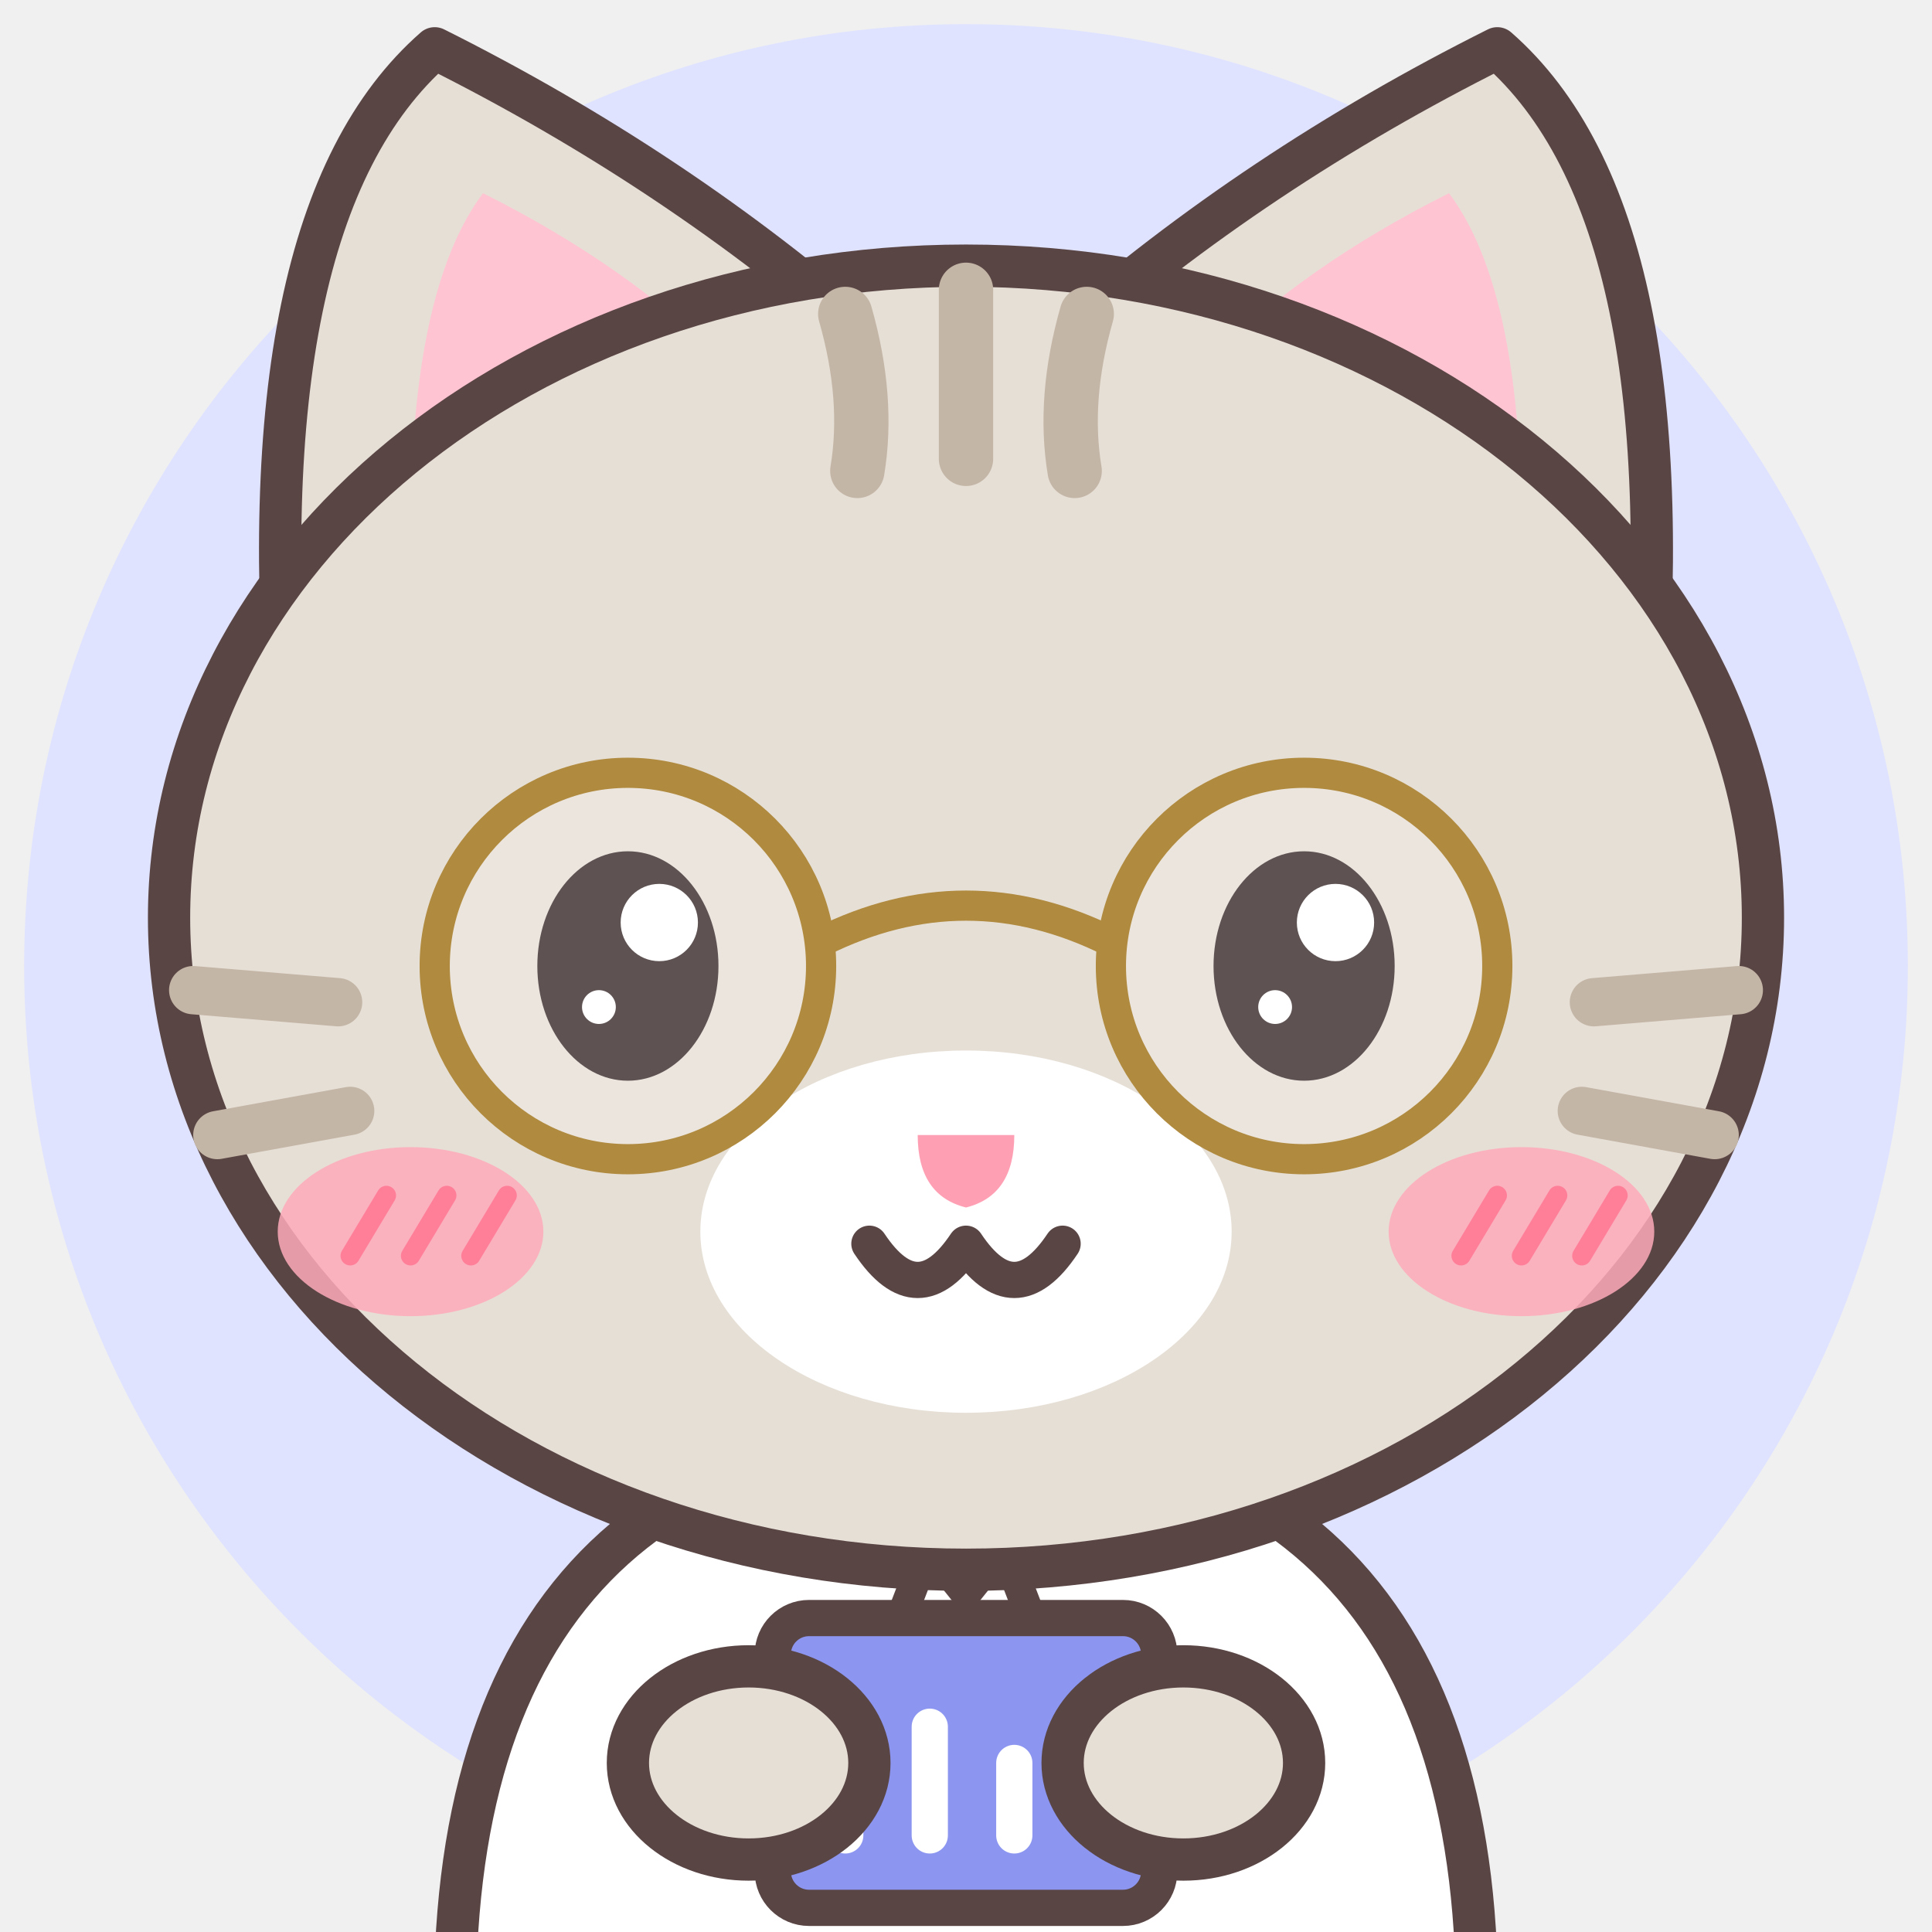
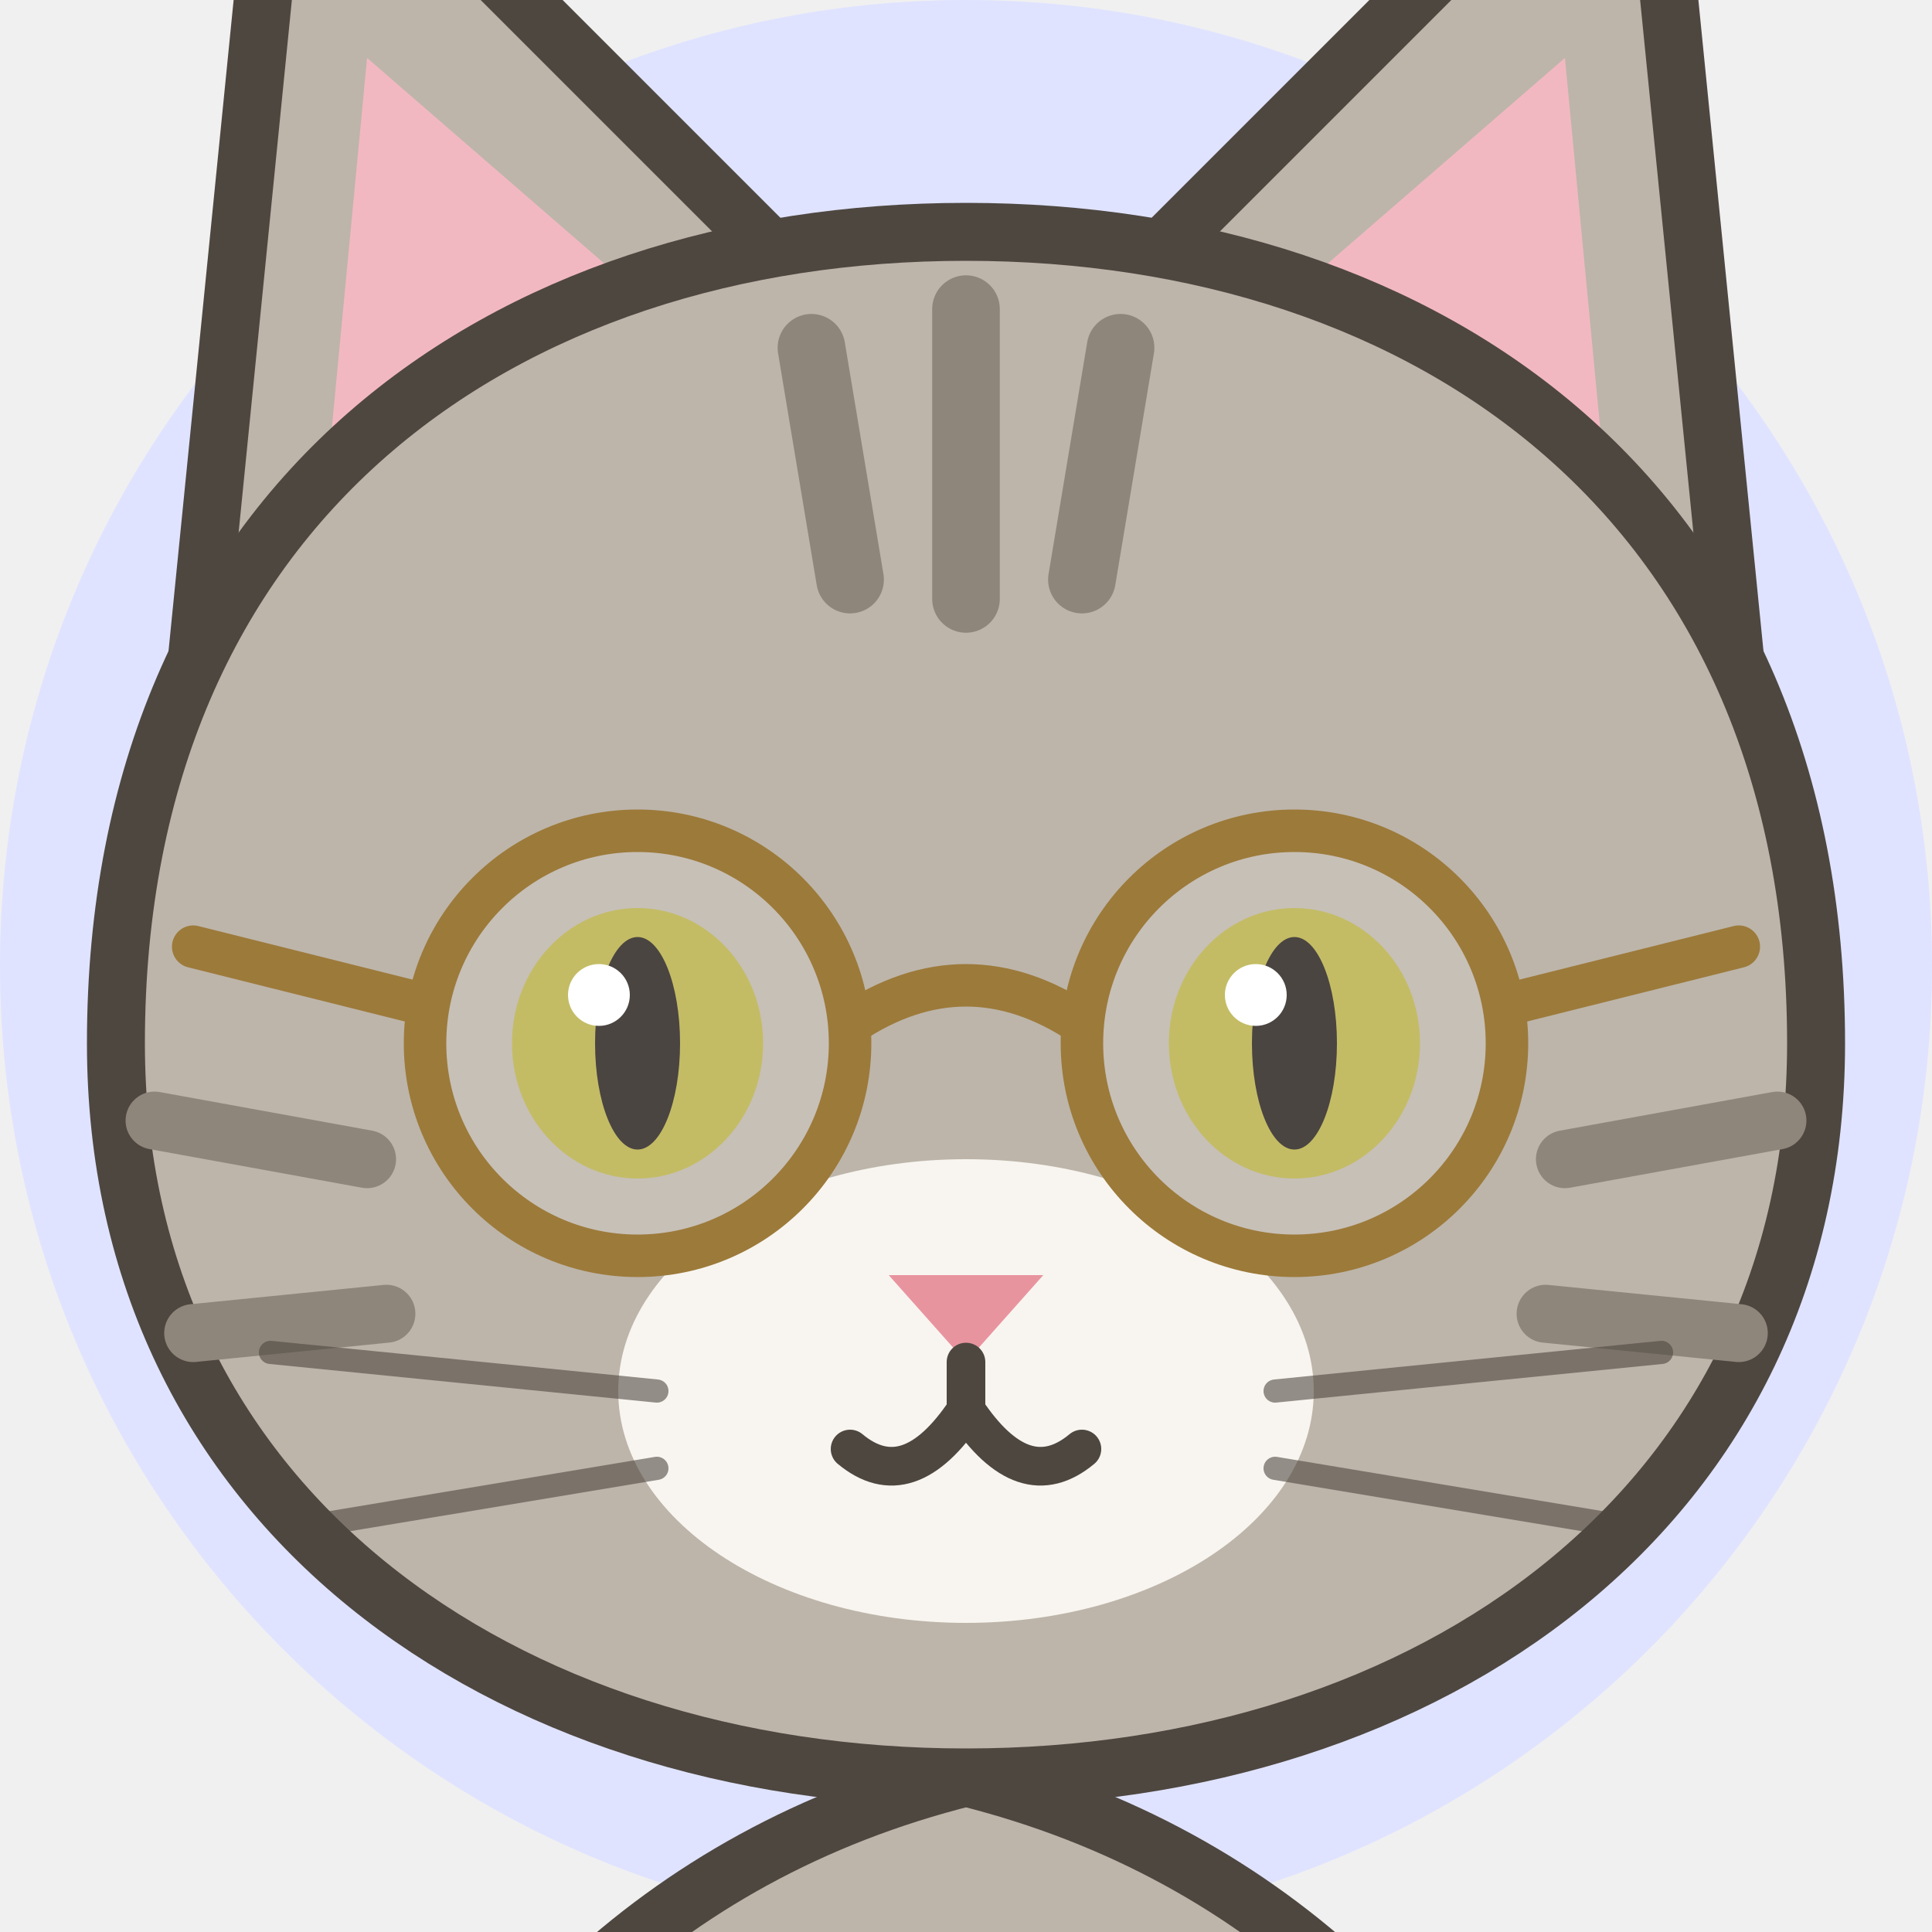
- <svg xmlns="http://www.w3.org/2000/svg" viewBox="20 30 160 160" role="img" aria-label="マンチカン">
-   <circle cx="100" cy="110" r="78" fill="#dfe3ff" />
-   <path d="M58 204 Q54 150 100 148 Q146 150 142 204 Z" fill="#fff" stroke="#5a4545" stroke-width="3.5" stroke-linejoin="round" stroke-linecap="round" />
-   <path d="M100 150 L90 176 M100 150 L110 176" stroke="#5a4545" stroke-width="2.5" stroke-linecap="round" />
-   <path d="M92 152 L100 162 L108 152 Z" fill="#8c96f0" stroke="#5a4545" stroke-width="2.5" stroke-linejoin="round" stroke-linecap="round" />
-   <rect x="84" y="164" width="32" height="24" rx="3" fill="#8c96f0" stroke="#5a4545" stroke-width="3" stroke-linejoin="round" stroke-linecap="round" />
-   <path d="M90 182 v-5 M97 182 v-9 M104 182 v-6 M111 182 v-12" stroke="#fff" stroke-width="3" stroke-linecap="round" />
-   <ellipse cx="82" cy="176" rx="10" ry="8" fill="#e6dfd6" stroke="#5a4545" stroke-width="3.5" stroke-linejoin="round" stroke-linecap="round" />
-   <ellipse cx="118" cy="176" rx="10" ry="8" fill="#e6dfd6" stroke="#5a4545" stroke-width="3.5" stroke-linejoin="round" stroke-linecap="round" />
-   <path d="M44 92 Q40 48 56 34 Q76 44 92 58 Z" fill="#e6dfd6" stroke="#5a4545" stroke-width="3.5" stroke-linejoin="round" stroke-linecap="round" />
-   <path d="M156 92 Q160 48 144 34 Q124 44 108 58 Z" fill="#e6dfd6" stroke="#5a4545" stroke-width="3.5" stroke-linejoin="round" stroke-linecap="round" />
-   <path d="M54 74 Q54 54 60 46 Q72 52 80 60 Z M146 74 Q146 54 140 46 Q128 52 120 60 Z" fill="#ffc4d2" />
-   <ellipse cx="100" cy="106" rx="66" ry="54" fill="#e6dfd6" stroke="#5a4545" stroke-width="3.5" stroke-linejoin="round" stroke-linecap="round" />
-   <path d="M90 56 q2 7 1 13 M100 54 v14 M110 56 q-2 7 -1 13" stroke="#c4b6a6" stroke-width="4.5" stroke-linecap="round" fill="none" />
-   <path d="M36 112 l12 1 M38 124 l11 -2 M164 112 l-12 1 M162 124 l-11 -2" stroke="#c4b6a6" stroke-width="4" stroke-linecap="round" />
-   <ellipse cx="100" cy="132" rx="22" ry="15" fill="#fff" />
-   <path d="M96 124 h8 q0 5 -4 6 q-4 -1 -4 -6z" fill="#ff9fb4" />
-   <ellipse cx="54" cy="132" rx="11" ry="7" fill="#ffaabb" opacity="0.85" />
-   <path d="M49 134 l3 -5 M54 134 l3 -5 M59 134 l3 -5" stroke="#ff7f99" stroke-width="1.6" stroke-linecap="round" />
-   <ellipse cx="146" cy="132" rx="11" ry="7" fill="#ffaabb" opacity="0.85" />
-   <path d="M141 134 l3 -5 M146 134 l3 -5 M151 134 l3 -5" stroke="#ff7f99" stroke-width="1.6" stroke-linecap="round" />
-   <ellipse cx="72" cy="110" rx="7.5" ry="9.5" fill="#3b2c2c" />
-   <circle cx="74.6" cy="106.4" r="3.2" fill="#fff" />
-   <circle cx="69.6" cy="113.4" r="1.4" fill="#fff" />
-   <ellipse cx="128" cy="110" rx="7.5" ry="9.5" fill="#3b2c2c" />
-   <circle cx="130.6" cy="106.4" r="3.2" fill="#fff" />
-   <circle cx="125.6" cy="113.4" r="1.4" fill="#fff" />
-   <path d="M92 133 Q96 139 100 133 Q104 139 108 133" fill="none" stroke="#5a4545" stroke-width="3" stroke-linecap="round" stroke-linejoin="round" />
-   <circle cx="72" cy="110" r="16" fill="#fff" fill-opacity="0.18" stroke="#b08a3e" stroke-width="2.5" />
-   <circle cx="128" cy="110" r="16" fill="#fff" fill-opacity="0.18" stroke="#b08a3e" stroke-width="2.5" />
-   <path d="M88 108 Q100 102 112 108" fill="none" stroke="#b08a3e" stroke-width="2.5" stroke-linecap="round" />
+ <svg xmlns="http://www.w3.org/2000/svg" viewBox="70 42 100 100" role="img" aria-label="マンチカン">
+   <circle cx="120" cy="92" r="50" fill="#dfe3ff" />
+   <ellipse cx="90" cy="202" rx="20" ry="14" fill="#bdb5aa" stroke="#4e4740" stroke-width="3" stroke-linejoin="round" />
+   <ellipse cx="150" cy="202" rx="20" ry="14" fill="#bdb5aa" stroke="#4e4740" stroke-width="3" stroke-linejoin="round" />
+   <path d="M84 212 C78 178 88 142 120 134 C152 142 162 178 156 212 Z" fill="#bdb5aa" stroke="#4e4740" stroke-width="3" stroke-linejoin="round" />
+   <path d="M104 204 C100 174 106 150 120 146 C134 150 140 174 136 204 Z" fill="#f8f5f0" />
+   <path d="M88 168 q8 -4 12 2 M86 184 q8 -4 12 2 M152 168 q-8 -4 -12 2 M154 184 q-8 -4 -12 2" fill="none" stroke="#8f867b" stroke-width="3.5" stroke-linecap="round" />
+   <rect x="101" y="186" width="16" height="26" rx="8" fill="#bdb5aa" stroke="#4e4740" stroke-width="3" stroke-linejoin="round" />
+   <rect x="123" y="186" width="16" height="26" rx="8" fill="#bdb5aa" stroke="#4e4740" stroke-width="3" stroke-linejoin="round" />
+   <ellipse cx="109" cy="210" rx="8" ry="4.5" fill="#f8f5f0" stroke="#4e4740" stroke-width="3" stroke-linejoin="round" />
+   <ellipse cx="131" cy="210" rx="8" ry="4.5" fill="#f8f5f0" stroke="#4e4740" stroke-width="3" stroke-linejoin="round" />
+   <path d="M156 206 C186 210 196 196 186 184" fill="none" stroke="#4e4740" stroke-width="17" stroke-linecap="round" stroke-linejoin="round" />
+   <path d="M156 206 C186 210 196 196 186 184" fill="none" stroke="#bdb5aa" stroke-width="12" stroke-linecap="round" stroke-linejoin="round" />
+   <path d="M178 202 l4 -8 M186 196 l6 -4" stroke="#8f867b" stroke-width="3" stroke-linecap="round" />
+   <path d="M80 78 L84 38 Q86 33 91 36 L113 58 Z" fill="#bdb5aa" stroke="#4e4740" stroke-width="3" stroke-linejoin="round" />
+   <path d="M160 78 L156 38 Q154 33 149 36 L127 58 Z" fill="#bdb5aa" stroke="#4e4740" stroke-width="3" stroke-linejoin="round" />
+   <path d="M87 66 L89 45 L104 58 Z M153 66 L151 45 L136 58 Z" fill="#f2b8c2" />
+   <path d="M76 96 C76 68 96 54 120 54 C144 54 164 68 164 96 C164 120 144 134 120 134 C96 134 76 120 76 96 Z" fill="#bdb5aa" stroke="#4e4740" stroke-width="3" stroke-linejoin="round" />
+   <path d="M112 60 l2 12 M120 58 v15 M128 60 l-2 12" stroke="#8f867b" stroke-width="3.5" stroke-linecap="round" />
+   <path d="M78 100 l11 2 M80 111 l10 -1 M162 100 l-11 2 M160 111 l-10 -1" stroke="#8f867b" stroke-width="3" stroke-linecap="round" />
+   <ellipse cx="120" cy="114" rx="18" ry="12" fill="#f8f5f0" />
+   <ellipse cx="103" cy="96" rx="6.5" ry="7" fill="#b9b04a" />
+   <ellipse cx="103" cy="96" rx="2.2" ry="5.5" fill="#2a2420" />
+   <circle cx="101" cy="93.5" r="1.6" fill="#fff" />
+   <ellipse cx="137" cy="96" rx="6.5" ry="7" fill="#b9b04a" />
+   <ellipse cx="137" cy="96" rx="2.2" ry="5.5" fill="#2a2420" />
+   <circle cx="135" cy="93.5" r="1.6" fill="#fff" />
+   <circle cx="103" cy="96" r="11" fill="#fff" fill-opacity="0.15" stroke="#9c7a3a" stroke-width="2.2" />
+   <circle cx="137" cy="96" r="11" fill="#fff" fill-opacity="0.15" stroke="#9c7a3a" stroke-width="2.2" />
+   <path d="M114 95 Q120 91 126 95 M92 94 L80 91 M148 94 L160 91" fill="none" stroke="#9c7a3a" stroke-width="2.2" stroke-linecap="round" />
+   <path d="M116 108 h8 l-4 4.5 z" fill="#e8949f" />
+   <path d="M120 112.5 V115 M114 117 Q117 119.5 120 115 Q123 119.5 126 117" fill="none" stroke="#4e4740" stroke-width="2" stroke-linecap="round" stroke-linejoin="round" />
+   <path d="M104 114 L84 112 M104 118 L86 121 M136 114 L156 112 M136 118 L154 121" stroke="#4e4740" stroke-width="1.2" stroke-linecap="round" opacity="0.6" />
</svg>
